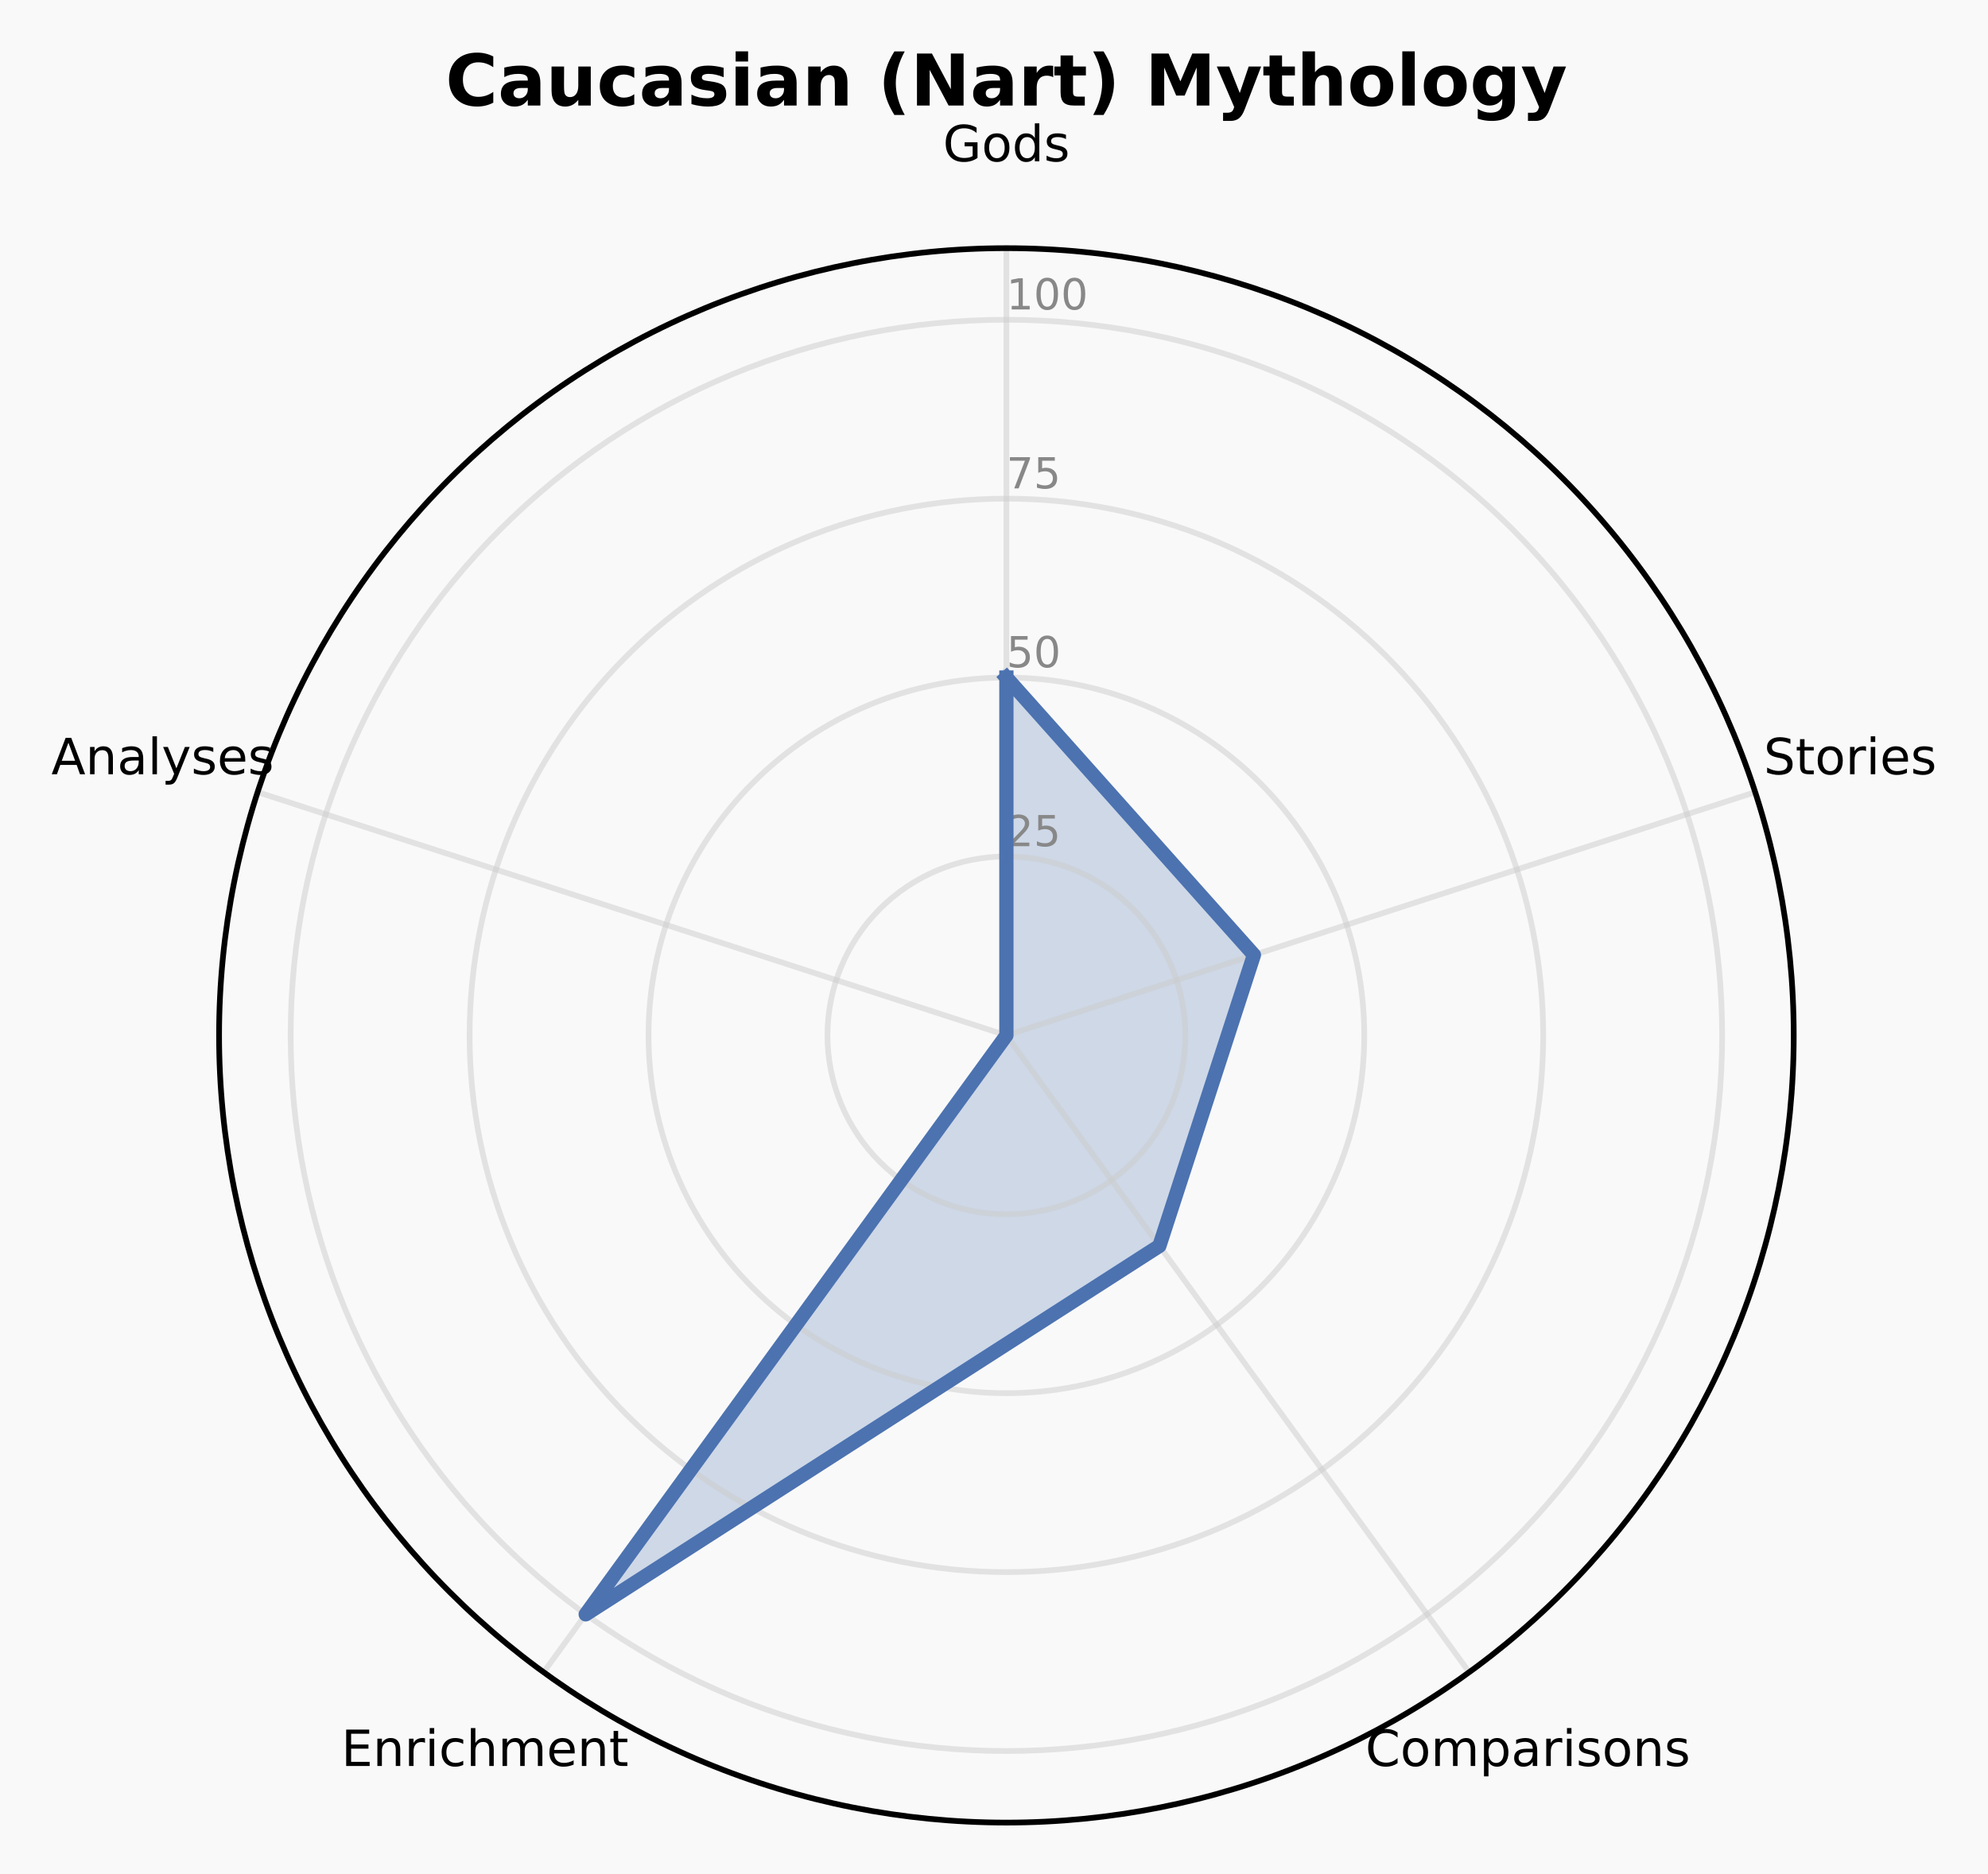
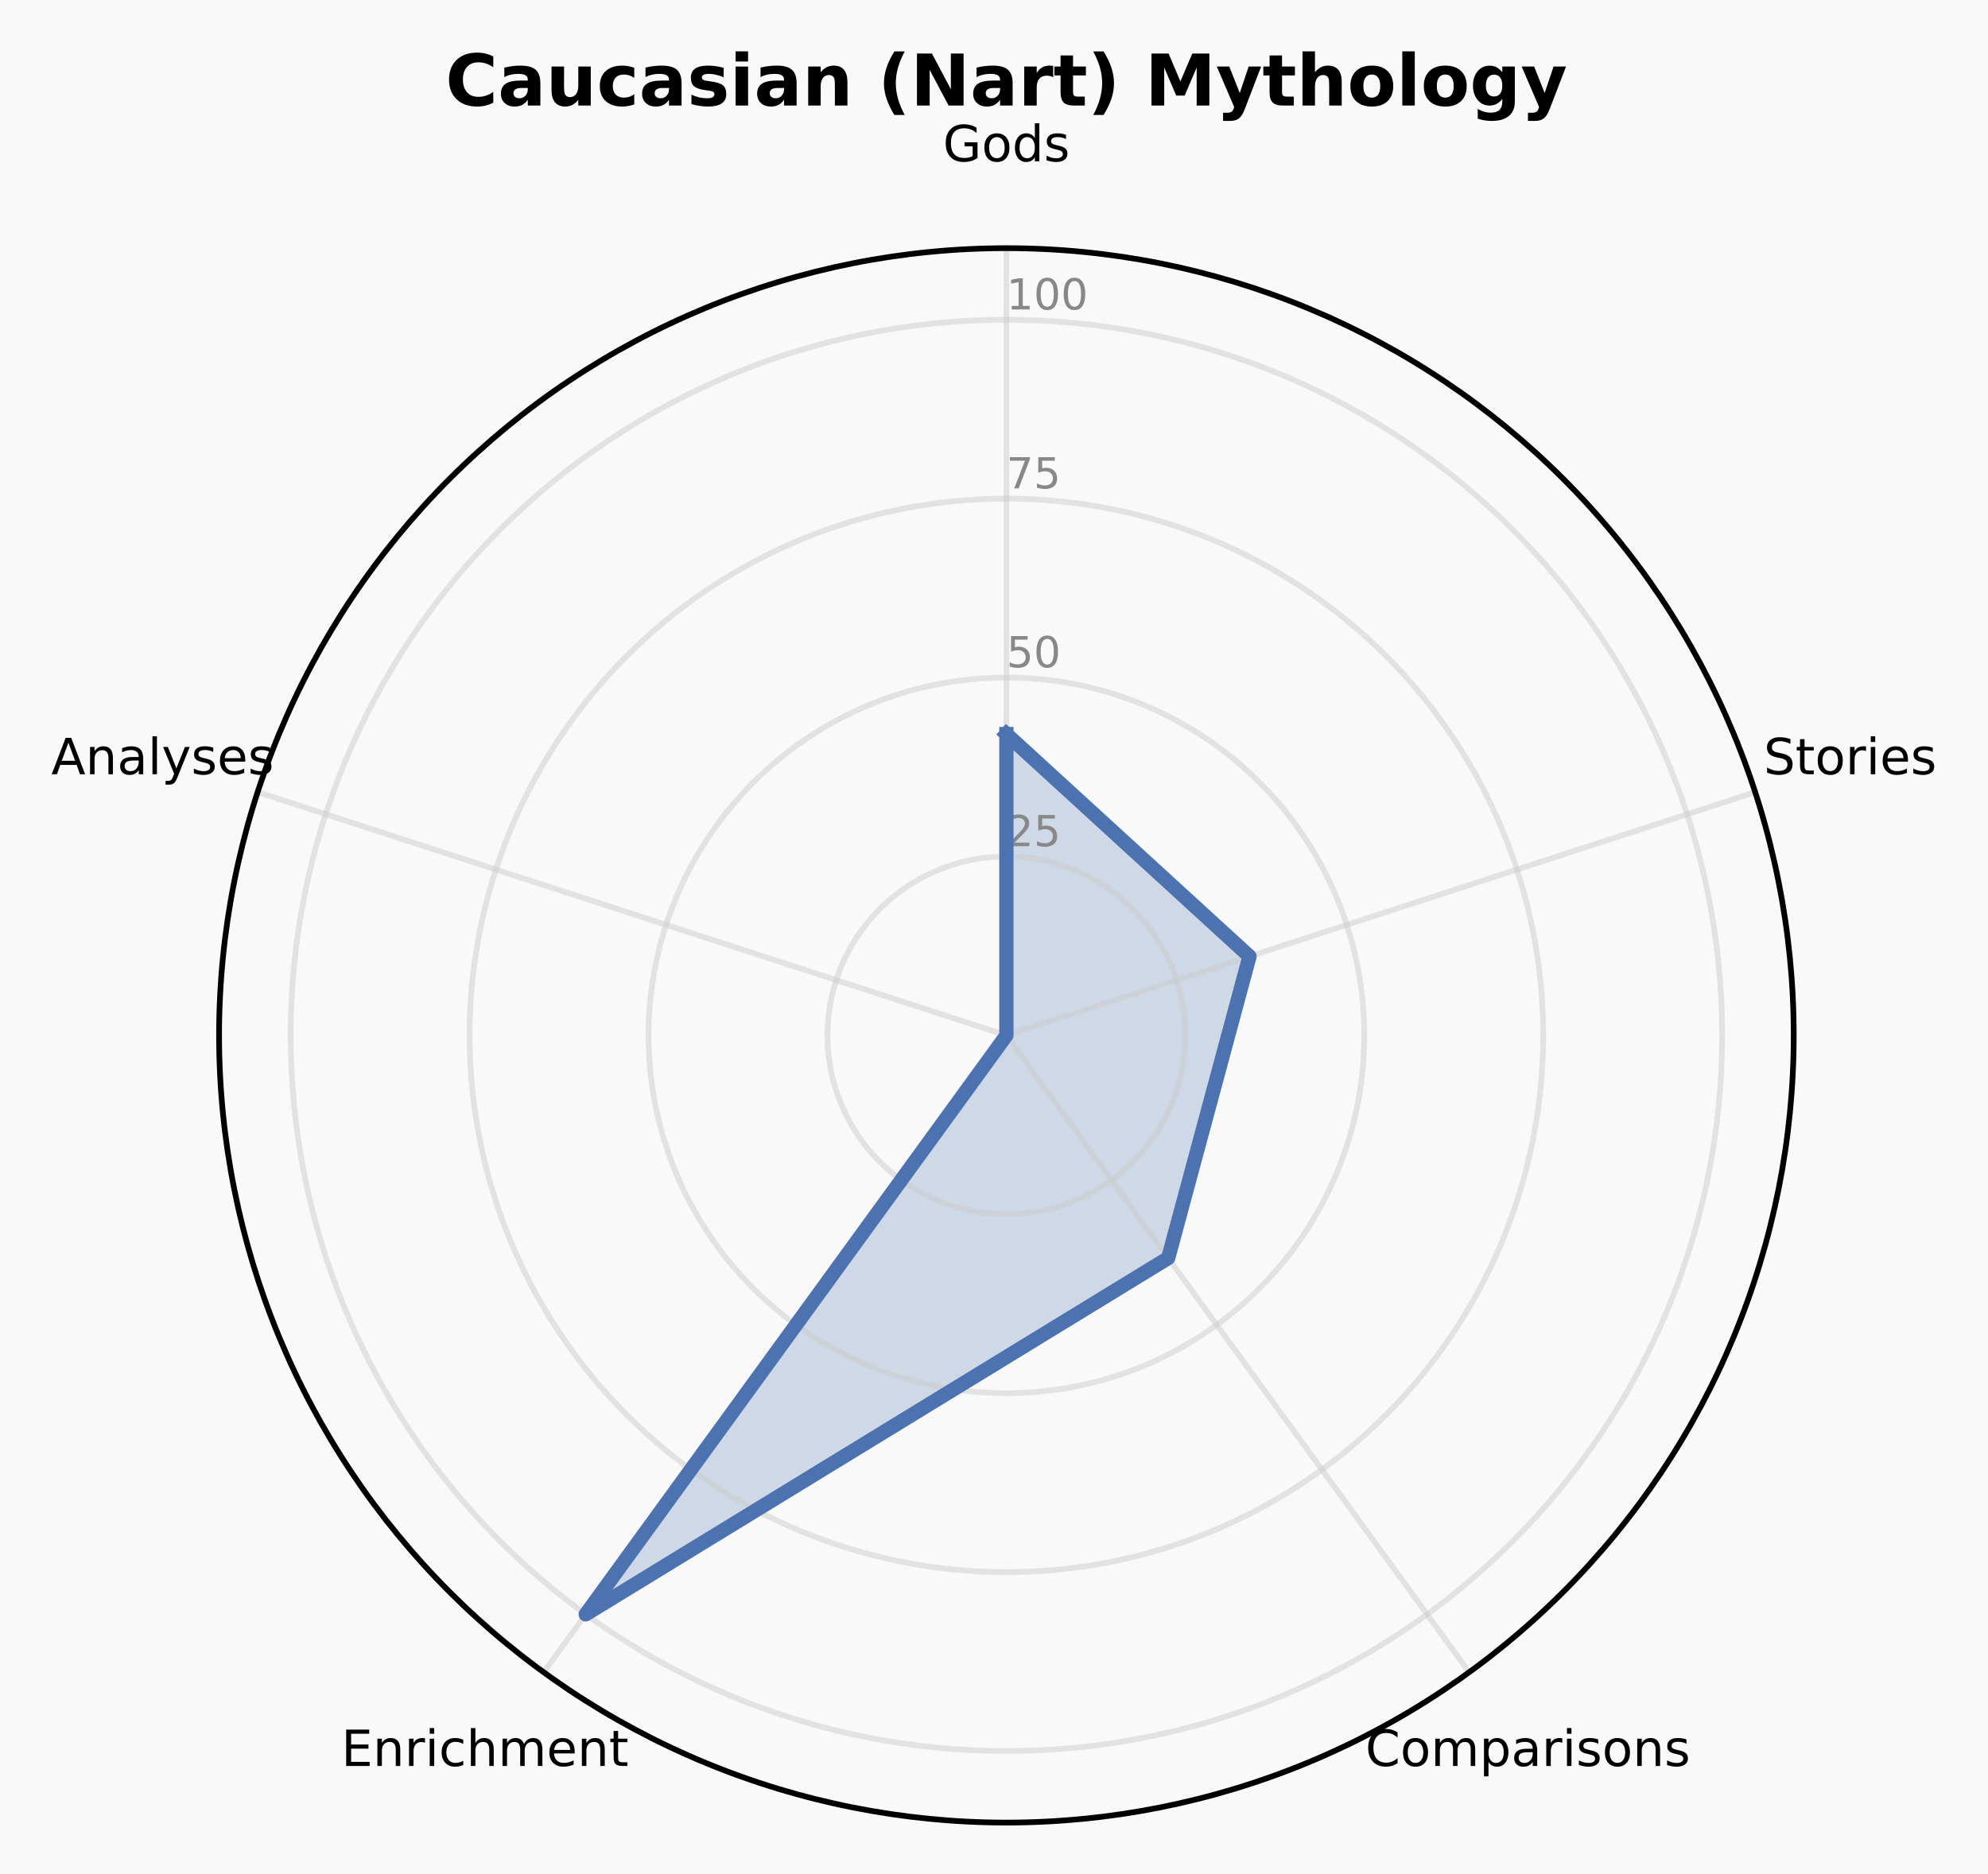
<svg xmlns="http://www.w3.org/2000/svg" xmlns:xlink="http://www.w3.org/1999/xlink" width="278.709pt" height="262.758pt" viewBox="0 0 278.709 262.758" version="1.1">
  <defs>
    <style type="text/css">*{stroke-linejoin: round; stroke-linecap: butt}</style>
  </defs>
  <g id="figure_1">
    <g id="patch_1">
      <path d="M 0 262.758  L 278.709 262.758  L 278.709 0  L 0 0  z " style="fill: #f9f9f9" />
    </g>
    <g id="axes_1">
      <g id="patch_2">
        <path d="M 251.473 145.178  C 251.473 130.683 248.618 116.329 243.071 102.938  C 237.524 89.546 229.393 77.377 219.143 67.128  C 208.894 56.878 196.725 48.748 183.334 43.201  C 169.942 37.654 155.588 34.798 141.093 34.798  C 126.598 34.798 112.244 37.654 98.853 43.201  C 85.461 48.748 73.293 56.878 63.043 67.128  C 52.794 77.377 44.663 89.546 39.116 102.938  C 33.569 116.329 30.714 130.683 30.714 145.178  C 30.714 159.673 33.569 174.027 39.116 187.418  C 44.663 200.81 52.794 212.979 63.043 223.228  C 73.293 233.478 85.461 241.609 98.853 247.155  C 112.244 252.702 126.598 255.558 141.093 255.558  C 155.588 255.558 169.942 252.702 183.334 247.155  C 196.725 241.609 208.894 233.478 219.143 223.228  C 229.393 212.979 237.524 200.81 243.071 187.418  C 248.618 174.027 251.473 159.673 251.473 145.178  M 141.093 145.178  C 141.093 145.178 141.093 145.178 141.093 145.178  C 141.093 145.178 141.093 145.178 141.093 145.178  C 141.093 145.178 141.093 145.178 141.093 145.178  C 141.093 145.178 141.093 145.178 141.093 145.178  C 141.093 145.178 141.093 145.178 141.093 145.178  C 141.093 145.178 141.093 145.178 141.093 145.178  C 141.093 145.178 141.093 145.178 141.093 145.178  C 141.093 145.178 141.093 145.178 141.093 145.178  C 141.093 145.178 141.093 145.178 141.093 145.178  C 141.093 145.178 141.093 145.178 141.093 145.178  C 141.093 145.178 141.093 145.178 141.093 145.178  C 141.093 145.178 141.093 145.178 141.093 145.178  C 141.093 145.178 141.093 145.178 141.093 145.178  C 141.093 145.178 141.093 145.178 141.093 145.178  C 141.093 145.178 141.093 145.178 141.093 145.178  C 141.093 145.178 141.093 145.178 141.093 145.178  z " style="fill: #f9f9f9" />
      </g>
      <g id="patch_3">
-         <path d="M 141.093 95.005  L 175.796 133.902  L 162.541 174.698  L 82.112 226.359  L 141.093 145.178  z " clip-path="url(#p6cd7448601)" style="fill: #4c72b0; opacity: 0.25; stroke: #4c72b0; stroke-linejoin: miter" />
+         <path d="M 141.093 102.927  L 175.177 134.104  L 163.778 176.401  L 82.112 226.359  L 141.093 145.178  z " clip-path="url(#p96e82d51bf)" style="fill: #4c72b0; opacity: 0.25; stroke: #4c72b0; stroke-linejoin: miter" />
      </g>
      <g id="matplotlib.axis_1">
        <g id="xtick_1">
          <g id="line2d_1">
-             <path d="M 141.093 145.178  L 141.093 34.798  " clip-path="url(#p6cd7448601)" style="fill: none; stroke: #cccccc; stroke-opacity: 0.5; stroke-width: 0.8; stroke-linecap: square" />
+             <path d="M 141.093 145.178  L 141.093 34.798  " clip-path="url(#p96e82d51bf)" style="fill: none; stroke: #cccccc; stroke-opacity: 0.5; stroke-width: 0.8; stroke-linecap: square" />
          </g>
          <g id="text_1">
            <g transform="translate(132.1945 22.61707) scale(0.07 -0.07)">
              <defs>
                <path id="DejaVuSans-2a" d="M 3809 666  L 3809 1919  L 2778 1919  L 2778 2438  L 4434 2438  L 4434 434  Q 4069 175 3628 42  Q 3188 -91 2688 -91  Q 1594 -91 976 548  Q 359 1188 359 2328  Q 359 3472 976 4111  Q 1594 4750 2688 4750  Q 3144 4750 3555 4637  Q 3966 4525 4313 4306  L 4313 3634  Q 3963 3931 3569 4081  Q 3175 4231 2741 4231  Q 1884 4231 1454 3753  Q 1025 3275 1025 2328  Q 1025 1384 1454 906  Q 1884 428 2741 428  Q 3075 428 3337 486  Q 3600 544 3809 666  z " transform="scale(0.015625)" />
                <path id="DejaVuSans-52" d="M 1959 3097  Q 1497 3097 1228 2736  Q 959 2375 959 1747  Q 959 1119 1226 758  Q 1494 397 1959 397  Q 2419 397 2687 759  Q 2956 1122 2956 1747  Q 2956 2369 2687 2733  Q 2419 3097 1959 3097  z M 1959 3584  Q 2709 3584 3137 3096  Q 3566 2609 3566 1747  Q 3566 888 3137 398  Q 2709 -91 1959 -91  Q 1206 -91 779 398  Q 353 888 353 1747  Q 353 2609 779 3096  Q 1206 3584 1959 3584  z " transform="scale(0.015625)" />
                <path id="DejaVuSans-47" d="M 2906 2969  L 2906 4863  L 3481 4863  L 3481 0  L 2906 0  L 2906 525  Q 2725 213 2448 61  Q 2172 -91 1784 -91  Q 1150 -91 751 415  Q 353 922 353 1747  Q 353 2572 751 3078  Q 1150 3584 1784 3584  Q 2172 3584 2448 3432  Q 2725 3281 2906 2969  z M 947 1747  Q 947 1113 1208 752  Q 1469 391 1925 391  Q 2381 391 2643 752  Q 2906 1113 2906 1747  Q 2906 2381 2643 2742  Q 2381 3103 1925 3103  Q 1469 3103 1208 2742  Q 947 2381 947 1747  z " transform="scale(0.015625)" />
                <path id="DejaVuSans-56" d="M 2834 3397  L 2834 2853  Q 2591 2978 2328 3040  Q 2066 3103 1784 3103  Q 1356 3103 1142 2972  Q 928 2841 928 2578  Q 928 2378 1081 2264  Q 1234 2150 1697 2047  L 1894 2003  Q 2506 1872 2764 1633  Q 3022 1394 3022 966  Q 3022 478 2636 193  Q 2250 -91 1575 -91  Q 1294 -91 989 -36  Q 684 19 347 128  L 347 722  Q 666 556 975 473  Q 1284 391 1588 391  Q 1994 391 2212 530  Q 2431 669 2431 922  Q 2431 1156 2273 1281  Q 2116 1406 1581 1522  L 1381 1569  Q 847 1681 609 1914  Q 372 2147 372 2553  Q 372 3047 722 3315  Q 1072 3584 1716 3584  Q 2034 3584 2315 3537  Q 2597 3491 2834 3397  z " transform="scale(0.015625)" />
              </defs>
              <use xlink:href="#DejaVuSans-2a" />
              <use xlink:href="#DejaVuSans-52" transform="translate(77.48438 0)" />
              <use xlink:href="#DejaVuSans-47" transform="translate(138.6719 0)" />
              <use xlink:href="#DejaVuSans-56" transform="translate(202.1562 0)" />
            </g>
          </g>
        </g>
        <g id="xtick_2">
          <g id="line2d_2">
-             <path d="M 141.093 145.178  L 246.07 111.069  " clip-path="url(#p6cd7448601)" style="fill: none; stroke: #cccccc; stroke-opacity: 0.5; stroke-width: 0.8; stroke-linecap: square" />
+             <path d="M 141.093 145.178  L 246.07 111.069  " clip-path="url(#p96e82d51bf)" style="fill: none; stroke: #cccccc; stroke-opacity: 0.5; stroke-width: 0.8; stroke-linecap: square" />
          </g>
          <g id="text_2">
            <g transform="translate(247.2616 108.5613) scale(0.07 -0.07)">
              <defs>
                <path id="DejaVuSans-36" d="M 3425 4513  L 3425 3897  Q 3066 4069 2747 4153  Q 2428 4238 2131 4238  Q 1616 4238 1336 4038  Q 1056 3838 1056 3469  Q 1056 3159 1242 3001  Q 1428 2844 1947 2747  L 2328 2669  Q 3034 2534 3370 2195  Q 3706 1856 3706 1288  Q 3706 609 3251 259  Q 2797 -91 1919 -91  Q 1588 -91 1214 -16  Q 841 59 441 206  L 441 856  Q 825 641 1194 531  Q 1563 422 1919 422  Q 2459 422 2753 634  Q 3047 847 3047 1241  Q 3047 1584 2836 1778  Q 2625 1972 2144 2069  L 1759 2144  Q 1053 2284 737 2584  Q 422 2884 422 3419  Q 422 4038 858 4394  Q 1294 4750 2059 4750  Q 2388 4750 2728 4690  Q 3069 4631 3425 4513  z " transform="scale(0.015625)" />
                <path id="DejaVuSans-57" d="M 1172 4494  L 1172 3500  L 2356 3500  L 2356 3053  L 1172 3053  L 1172 1153  Q 1172 725 1289 603  Q 1406 481 1766 481  L 2356 481  L 2356 0  L 1766 0  Q 1100 0 847 248  Q 594 497 594 1153  L 594 3053  L 172 3053  L 172 3500  L 594 3500  L 594 4494  L 1172 4494  z " transform="scale(0.015625)" />
                <path id="DejaVuSans-55" d="M 2631 2963  Q 2534 3019 2420 3045  Q 2306 3072 2169 3072  Q 1681 3072 1420 2755  Q 1159 2438 1159 1844  L 1159 0  L 581 0  L 581 3500  L 1159 3500  L 1159 2956  Q 1341 3275 1631 3429  Q 1922 3584 2338 3584  Q 2397 3584 2469 3576  Q 2541 3569 2628 3553  L 2631 2963  z " transform="scale(0.015625)" />
                <path id="DejaVuSans-4c" d="M 603 3500  L 1178 3500  L 1178 0  L 603 0  L 603 3500  z M 603 4863  L 1178 4863  L 1178 4134  L 603 4134  L 603 4863  z " transform="scale(0.015625)" />
                <path id="DejaVuSans-48" d="M 3597 1894  L 3597 1613  L 953 1613  Q 991 1019 1311 708  Q 1631 397 2203 397  Q 2534 397 2845 478  Q 3156 559 3463 722  L 3463 178  Q 3153 47 2828 -22  Q 2503 -91 2169 -91  Q 1331 -91 842 396  Q 353 884 353 1716  Q 353 2575 817 3079  Q 1281 3584 2069 3584  Q 2775 3584 3186 3129  Q 3597 2675 3597 1894  z M 3022 2063  Q 3016 2534 2758 2815  Q 2500 3097 2075 3097  Q 1594 3097 1305 2825  Q 1016 2553 972 2059  L 3022 2063  z " transform="scale(0.015625)" />
              </defs>
              <use xlink:href="#DejaVuSans-36" />
              <use xlink:href="#DejaVuSans-57" transform="translate(63.48438 0)" />
              <use xlink:href="#DejaVuSans-52" transform="translate(102.6875 0)" />
              <use xlink:href="#DejaVuSans-55" transform="translate(163.875 0)" />
              <use xlink:href="#DejaVuSans-4c" transform="translate(204.9844 0)" />
              <use xlink:href="#DejaVuSans-48" transform="translate(232.7656 0)" />
              <use xlink:href="#DejaVuSans-56" transform="translate(294.2969 0)" />
            </g>
          </g>
        </g>
        <g id="xtick_3">
          <g id="line2d_3">
-             <path d="M 141.093 145.178  L 205.973 234.477  " clip-path="url(#p6cd7448601)" style="fill: none; stroke: #cccccc; stroke-opacity: 0.5; stroke-width: 0.8; stroke-linecap: square" />
+             <path d="M 141.093 145.178  L 205.973 234.477  " clip-path="url(#p96e82d51bf)" style="fill: none; stroke: #cccccc; stroke-opacity: 0.5; stroke-width: 0.8; stroke-linecap: square" />
          </g>
          <g id="text_3">
            <g transform="translate(191.4228 247.6219) scale(0.07 -0.07)">
              <defs>
                <path id="DejaVuSans-26" d="M 4122 4306  L 4122 3641  Q 3803 3938 3442 4084  Q 3081 4231 2675 4231  Q 1875 4231 1450 3742  Q 1025 3253 1025 2328  Q 1025 1406 1450 917  Q 1875 428 2675 428  Q 3081 428 3442 575  Q 3803 722 4122 1019  L 4122 359  Q 3791 134 3420 21  Q 3050 -91 2638 -91  Q 1578 -91 968 557  Q 359 1206 359 2328  Q 359 3453 968 4101  Q 1578 4750 2638 4750  Q 3056 4750 3426 4639  Q 3797 4528 4122 4306  z " transform="scale(0.015625)" />
                <path id="DejaVuSans-50" d="M 3328 2828  Q 3544 3216 3844 3400  Q 4144 3584 4550 3584  Q 5097 3584 5394 3201  Q 5691 2819 5691 2113  L 5691 0  L 5113 0  L 5113 2094  Q 5113 2597 4934 2840  Q 4756 3084 4391 3084  Q 3944 3084 3684 2787  Q 3425 2491 3425 1978  L 3425 0  L 2847 0  L 2847 2094  Q 2847 2600 2669 2842  Q 2491 3084 2119 3084  Q 1678 3084 1418 2786  Q 1159 2488 1159 1978  L 1159 0  L 581 0  L 581 3500  L 1159 3500  L 1159 2956  Q 1356 3278 1631 3431  Q 1906 3584 2284 3584  Q 2666 3584 2933 3390  Q 3200 3197 3328 2828  z " transform="scale(0.015625)" />
                <path id="DejaVuSans-53" d="M 1159 525  L 1159 -1331  L 581 -1331  L 581 3500  L 1159 3500  L 1159 2969  Q 1341 3281 1617 3432  Q 1894 3584 2278 3584  Q 2916 3584 3314 3078  Q 3713 2572 3713 1747  Q 3713 922 3314 415  Q 2916 -91 2278 -91  Q 1894 -91 1617 61  Q 1341 213 1159 525  z M 3116 1747  Q 3116 2381 2855 2742  Q 2594 3103 2138 3103  Q 1681 3103 1420 2742  Q 1159 2381 1159 1747  Q 1159 1113 1420 752  Q 1681 391 2138 391  Q 2594 391 2855 752  Q 3116 1113 3116 1747  z " transform="scale(0.015625)" />
                <path id="DejaVuSans-44" d="M 2194 1759  Q 1497 1759 1228 1600  Q 959 1441 959 1056  Q 959 750 1161 570  Q 1363 391 1709 391  Q 2188 391 2477 730  Q 2766 1069 2766 1631  L 2766 1759  L 2194 1759  z M 3341 1997  L 3341 0  L 2766 0  L 2766 531  Q 2569 213 2275 61  Q 1981 -91 1556 -91  Q 1019 -91 701 211  Q 384 513 384 1019  Q 384 1609 779 1909  Q 1175 2209 1959 2209  L 2766 2209  L 2766 2266  Q 2766 2663 2505 2880  Q 2244 3097 1772 3097  Q 1472 3097 1187 3025  Q 903 2953 641 2809  L 641 3341  Q 956 3463 1253 3523  Q 1550 3584 1831 3584  Q 2591 3584 2966 3190  Q 3341 2797 3341 1997  z " transform="scale(0.015625)" />
                <path id="DejaVuSans-51" d="M 3513 2113  L 3513 0  L 2938 0  L 2938 2094  Q 2938 2591 2744 2837  Q 2550 3084 2163 3084  Q 1697 3084 1428 2787  Q 1159 2491 1159 1978  L 1159 0  L 581 0  L 581 3500  L 1159 3500  L 1159 2956  Q 1366 3272 1645 3428  Q 1925 3584 2291 3584  Q 2894 3584 3203 3211  Q 3513 2838 3513 2113  z " transform="scale(0.015625)" />
              </defs>
              <use xlink:href="#DejaVuSans-26" />
              <use xlink:href="#DejaVuSans-52" transform="translate(69.82812 0)" />
              <use xlink:href="#DejaVuSans-50" transform="translate(131.0156 0)" />
              <use xlink:href="#DejaVuSans-53" transform="translate(228.4219 0)" />
              <use xlink:href="#DejaVuSans-44" transform="translate(291.9062 0)" />
              <use xlink:href="#DejaVuSans-55" transform="translate(353.1875 0)" />
              <use xlink:href="#DejaVuSans-4c" transform="translate(394.2969 0)" />
              <use xlink:href="#DejaVuSans-56" transform="translate(422.0781 0)" />
              <use xlink:href="#DejaVuSans-52" transform="translate(474.1719 0)" />
              <use xlink:href="#DejaVuSans-51" transform="translate(535.3594 0)" />
              <use xlink:href="#DejaVuSans-56" transform="translate(598.7344 0)" />
            </g>
          </g>
        </g>
        <g id="xtick_4">
          <g id="line2d_4">
-             <path d="M 141.093 145.178  L 76.214 234.477  " clip-path="url(#p6cd7448601)" style="fill: none; stroke: #cccccc; stroke-opacity: 0.5; stroke-width: 0.8; stroke-linecap: square" />
+             <path d="M 141.093 145.178  L 76.214 234.477  " clip-path="url(#p96e82d51bf)" style="fill: none; stroke: #cccccc; stroke-opacity: 0.5; stroke-width: 0.8; stroke-linecap: square" />
          </g>
          <g id="text_4">
            <g transform="translate(47.8483 247.6219) scale(0.07 -0.07)">
              <defs>
                <path id="DejaVuSans-28" d="M 628 4666  L 3578 4666  L 3578 4134  L 1259 4134  L 1259 2753  L 3481 2753  L 3481 2222  L 1259 2222  L 1259 531  L 3634 531  L 3634 0  L 628 0  L 628 4666  z " transform="scale(0.015625)" />
                <path id="DejaVuSans-46" d="M 3122 3366  L 3122 2828  Q 2878 2963 2633 3030  Q 2388 3097 2138 3097  Q 1578 3097 1268 2742  Q 959 2388 959 1747  Q 959 1106 1268 751  Q 1578 397 2138 397  Q 2388 397 2633 464  Q 2878 531 3122 666  L 3122 134  Q 2881 22 2623 -34  Q 2366 -91 2075 -91  Q 1284 -91 818 406  Q 353 903 353 1747  Q 353 2603 823 3093  Q 1294 3584 2113 3584  Q 2378 3584 2631 3529  Q 2884 3475 3122 3366  z " transform="scale(0.015625)" />
                <path id="DejaVuSans-4b" d="M 3513 2113  L 3513 0  L 2938 0  L 2938 2094  Q 2938 2591 2744 2837  Q 2550 3084 2163 3084  Q 1697 3084 1428 2787  Q 1159 2491 1159 1978  L 1159 0  L 581 0  L 581 4863  L 1159 4863  L 1159 2956  Q 1366 3272 1645 3428  Q 1925 3584 2291 3584  Q 2894 3584 3203 3211  Q 3513 2838 3513 2113  z " transform="scale(0.015625)" />
              </defs>
              <use xlink:href="#DejaVuSans-28" />
              <use xlink:href="#DejaVuSans-51" transform="translate(63.1875 0)" />
              <use xlink:href="#DejaVuSans-55" transform="translate(126.5625 0)" />
              <use xlink:href="#DejaVuSans-4c" transform="translate(167.6719 0)" />
              <use xlink:href="#DejaVuSans-46" transform="translate(195.4531 0)" />
              <use xlink:href="#DejaVuSans-4b" transform="translate(250.4375 0)" />
              <use xlink:href="#DejaVuSans-50" transform="translate(313.8125 0)" />
              <use xlink:href="#DejaVuSans-48" transform="translate(411.2188 0)" />
              <use xlink:href="#DejaVuSans-51" transform="translate(472.75 0)" />
              <use xlink:href="#DejaVuSans-57" transform="translate(536.125 0)" />
            </g>
          </g>
        </g>
        <g id="xtick_5">
          <g id="line2d_5">
-             <path d="M 141.093 145.178  L 36.116 111.069  " clip-path="url(#p6cd7448601)" style="fill: none; stroke: #cccccc; stroke-opacity: 0.5; stroke-width: 0.8; stroke-linecap: square" />
+             <path d="M 141.093 145.178  L 36.116 111.069  " clip-path="url(#p96e82d51bf)" style="fill: none; stroke: #cccccc; stroke-opacity: 0.5; stroke-width: 0.8; stroke-linecap: square" />
          </g>
          <g id="text_5">
            <g transform="translate(7.2 108.5613) scale(0.07 -0.07)">
              <defs>
                <path id="DejaVuSans-24" d="M 2188 4044  L 1331 1722  L 3047 1722  L 2188 4044  z M 1831 4666  L 2547 4666  L 4325 0  L 3669 0  L 3244 1197  L 1141 1197  L 716 0  L 50 0  L 1831 4666  z " transform="scale(0.015625)" />
                <path id="DejaVuSans-4f" d="M 603 4863  L 1178 4863  L 1178 0  L 603 0  L 603 4863  z " transform="scale(0.015625)" />
                <path id="DejaVuSans-5c" d="M 2059 -325  Q 1816 -950 1584 -1140  Q 1353 -1331 966 -1331  L 506 -1331  L 506 -850  L 844 -850  Q 1081 -850 1212 -737  Q 1344 -625 1503 -206  L 1606 56  L 191 3500  L 800 3500  L 1894 763  L 2988 3500  L 3597 3500  L 2059 -325  z " transform="scale(0.015625)" />
              </defs>
              <use xlink:href="#DejaVuSans-24" />
              <use xlink:href="#DejaVuSans-51" transform="translate(68.40625 0)" />
              <use xlink:href="#DejaVuSans-44" transform="translate(131.7812 0)" />
              <use xlink:href="#DejaVuSans-4f" transform="translate(193.0625 0)" />
              <use xlink:href="#DejaVuSans-5c" transform="translate(220.8438 0)" />
              <use xlink:href="#DejaVuSans-56" transform="translate(280.0312 0)" />
              <use xlink:href="#DejaVuSans-48" transform="translate(332.125 0)" />
              <use xlink:href="#DejaVuSans-56" transform="translate(393.6562 0)" />
            </g>
          </g>
        </g>
      </g>
      <g id="matplotlib.axis_2">
        <g id="ytick_1">
          <g id="line2d_6">
-             <path d="M 141.093 120.092  C 144.388 120.092 147.65 120.741 150.693 122.001  C 153.737 123.262 156.503 125.11 158.832 127.439  C 161.161 129.769 163.009 132.534 164.27 135.578  C 165.531 138.621 166.18 141.884 166.18 145.178  C 166.18 148.472 165.531 151.735 164.27 154.778  C 163.009 157.822 161.161 160.587 158.832 162.917  C 156.503 165.246 153.737 167.094 150.693 168.355  C 147.65 169.615 144.388 170.264 141.093 170.264  C 137.799 170.264 134.537 169.615 131.493 168.355  C 128.45 167.094 125.684 165.246 123.355 162.917  C 121.025 160.587 119.177 157.822 117.917 154.778  C 116.656 151.735 116.007 148.472 116.007 145.178  C 116.007 141.884 116.656 138.621 117.917 135.578  C 119.177 132.534 121.025 129.769 123.355 127.439  C 125.684 125.11 128.45 123.262 131.493 122.001  C 134.537 120.741 137.799 120.092 141.093 120.092  " clip-path="url(#p6cd7448601)" style="fill: none; stroke: #cccccc; stroke-opacity: 0.5; stroke-width: 0.8; stroke-linecap: square" />
+             <path d="M 141.093 120.092  C 144.388 120.092 147.65 120.741 150.693 122.001  C 153.737 123.262 156.503 125.11 158.832 127.439  C 161.161 129.769 163.009 132.534 164.27 135.578  C 165.531 138.621 166.18 141.884 166.18 145.178  C 166.18 148.472 165.531 151.735 164.27 154.778  C 163.009 157.822 161.161 160.587 158.832 162.917  C 156.503 165.246 153.737 167.094 150.693 168.355  C 147.65 169.615 144.388 170.264 141.093 170.264  C 137.799 170.264 134.537 169.615 131.493 168.355  C 128.45 167.094 125.684 165.246 123.355 162.917  C 121.025 160.587 119.177 157.822 117.917 154.778  C 116.656 151.735 116.007 148.472 116.007 145.178  C 116.007 141.884 116.656 138.621 117.917 135.578  C 119.177 132.534 121.025 129.769 123.355 127.439  C 125.684 125.11 128.45 123.262 131.493 122.001  C 134.537 120.741 137.799 120.092 141.093 120.092  " clip-path="url(#p96e82d51bf)" style="fill: none; stroke: #cccccc; stroke-opacity: 0.5; stroke-width: 0.8; stroke-linecap: square" />
          </g>
          <g id="text_6">
            <g style="fill: #888888" transform="translate(141.0933 118.6504) scale(0.06 -0.06)">
              <defs>
                <path id="DejaVuSans-15" d="M 1228 531  L 3431 531  L 3431 0  L 469 0  L 469 531  Q 828 903 1448 1529  Q 2069 2156 2228 2338  Q 2531 2678 2651 2914  Q 2772 3150 2772 3378  Q 2772 3750 2511 3984  Q 2250 4219 1831 4219  Q 1534 4219 1204 4116  Q 875 4013 500 3803  L 500 4441  Q 881 4594 1212 4672  Q 1544 4750 1819 4750  Q 2544 4750 2975 4387  Q 3406 4025 3406 3419  Q 3406 3131 3298 2873  Q 3191 2616 2906 2266  Q 2828 2175 2409 1742  Q 1991 1309 1228 531  z " transform="scale(0.015625)" />
                <path id="DejaVuSans-18" d="M 691 4666  L 3169 4666  L 3169 4134  L 1269 4134  L 1269 2991  Q 1406 3038 1543 3061  Q 1681 3084 1819 3084  Q 2600 3084 3056 2656  Q 3513 2228 3513 1497  Q 3513 744 3044 326  Q 2575 -91 1722 -91  Q 1428 -91 1123 -41  Q 819 9 494 109  L 494 744  Q 775 591 1075 516  Q 1375 441 1709 441  Q 2250 441 2565 725  Q 2881 1009 2881 1497  Q 2881 1984 2565 2268  Q 2250 2553 1709 2553  Q 1456 2553 1204 2497  Q 953 2441 691 2322  L 691 4666  z " transform="scale(0.015625)" />
              </defs>
              <use xlink:href="#DejaVuSans-15" />
              <use xlink:href="#DejaVuSans-18" transform="translate(63.625 0)" />
            </g>
          </g>
        </g>
        <g id="ytick_2">
          <g id="line2d_7">
-             <path d="M 141.093 95.005  C 147.682 95.005 154.206 96.303 160.293 98.825  C 166.381 101.346 171.912 105.042 176.571 109.701  C 181.229 114.36 184.925 119.891 187.447 125.978  C 189.968 132.065 191.266 138.589 191.266 145.178  C 191.266 151.767 189.968 158.291 187.447 164.378  C 184.925 170.465 181.229 175.997 176.571 180.655  C 171.912 185.314 166.381 189.01 160.293 191.531  C 154.206 194.053 147.682 195.351 141.093 195.351  C 134.505 195.351 127.98 194.053 121.893 191.531  C 115.806 189.01 110.275 185.314 105.616 180.655  C 100.957 175.997 97.261 170.465 94.74 164.378  C 92.219 158.291 90.921 151.767 90.921 145.178  C 90.921 138.589 92.219 132.065 94.74 125.978  C 97.261 119.891 100.957 114.36 105.616 109.701  C 110.275 105.042 115.806 101.346 121.893 98.825  C 127.98 96.303 134.505 95.005 141.093 95.005  " clip-path="url(#p6cd7448601)" style="fill: none; stroke: #cccccc; stroke-opacity: 0.5; stroke-width: 0.8; stroke-linecap: square" />
+             <path d="M 141.093 95.005  C 147.682 95.005 154.206 96.303 160.293 98.825  C 166.381 101.346 171.912 105.042 176.571 109.701  C 181.229 114.36 184.925 119.891 187.447 125.978  C 189.968 132.065 191.266 138.589 191.266 145.178  C 191.266 151.767 189.968 158.291 187.447 164.378  C 184.925 170.465 181.229 175.997 176.571 180.655  C 171.912 185.314 166.381 189.01 160.293 191.531  C 154.206 194.053 147.682 195.351 141.093 195.351  C 134.505 195.351 127.98 194.053 121.893 191.531  C 115.806 189.01 110.275 185.314 105.616 180.655  C 100.957 175.997 97.261 170.465 94.74 164.378  C 92.219 158.291 90.921 151.767 90.921 145.178  C 90.921 138.589 92.219 132.065 94.74 125.978  C 97.261 119.891 100.957 114.36 105.616 109.701  C 110.275 105.042 115.806 101.346 121.893 98.825  C 127.98 96.303 134.505 95.005 141.093 95.005  " clip-path="url(#p96e82d51bf)" style="fill: none; stroke: #cccccc; stroke-opacity: 0.5; stroke-width: 0.8; stroke-linecap: square" />
          </g>
          <g id="text_7">
            <g style="fill: #888888" transform="translate(141.0933 93.56408) scale(0.06 -0.06)">
              <defs>
                <path id="DejaVuSans-13" d="M 2034 4250  Q 1547 4250 1301 3770  Q 1056 3291 1056 2328  Q 1056 1369 1301 889  Q 1547 409 2034 409  Q 2525 409 2770 889  Q 3016 1369 3016 2328  Q 3016 3291 2770 3770  Q 2525 4250 2034 4250  z M 2034 4750  Q 2819 4750 3233 4129  Q 3647 3509 3647 2328  Q 3647 1150 3233 529  Q 2819 -91 2034 -91  Q 1250 -91 836 529  Q 422 1150 422 2328  Q 422 3509 836 4129  Q 1250 4750 2034 4750  z " transform="scale(0.015625)" />
              </defs>
              <use xlink:href="#DejaVuSans-18" />
              <use xlink:href="#DejaVuSans-13" transform="translate(63.625 0)" />
            </g>
          </g>
        </g>
        <g id="ytick_3">
          <g id="line2d_8">
-             <path d="M 141.093 69.919  C 150.976 69.919 160.763 71.866 169.894 75.648  C 179.024 79.43 187.321 84.974 194.309 91.962  C 201.298 98.95 206.841 107.247 210.623 116.378  C 214.405 125.508 216.352 135.295 216.352 145.178  C 216.352 155.061 214.405 164.848 210.623 173.978  C 206.841 183.109 201.298 191.406 194.309 198.394  C 187.321 205.382 179.024 210.926 169.894 214.708  C 160.763 218.49 150.976 220.437 141.093 220.437  C 131.21 220.437 121.424 218.49 112.293 214.708  C 103.162 210.926 94.866 205.382 87.877 198.394  C 80.889 191.406 75.345 183.109 71.563 173.978  C 67.781 164.848 65.834 155.061 65.834 145.178  C 65.834 135.295 67.781 125.508 71.563 116.378  C 75.345 107.247 80.889 98.95 87.877 91.962  C 94.866 84.974 103.162 79.43 112.293 75.648  C 121.424 71.866 131.21 69.919 141.093 69.919  " clip-path="url(#p6cd7448601)" style="fill: none; stroke: #cccccc; stroke-opacity: 0.5; stroke-width: 0.8; stroke-linecap: square" />
+             <path d="M 141.093 69.919  C 150.976 69.919 160.763 71.866 169.894 75.648  C 179.024 79.43 187.321 84.974 194.309 91.962  C 201.298 98.95 206.841 107.247 210.623 116.378  C 214.405 125.508 216.352 135.295 216.352 145.178  C 216.352 155.061 214.405 164.848 210.623 173.978  C 206.841 183.109 201.298 191.406 194.309 198.394  C 187.321 205.382 179.024 210.926 169.894 214.708  C 160.763 218.49 150.976 220.437 141.093 220.437  C 131.21 220.437 121.424 218.49 112.293 214.708  C 103.162 210.926 94.866 205.382 87.877 198.394  C 80.889 191.406 75.345 183.109 71.563 173.978  C 67.781 164.848 65.834 155.061 65.834 145.178  C 65.834 135.295 67.781 125.508 71.563 116.378  C 75.345 107.247 80.889 98.95 87.877 91.962  C 94.866 84.974 103.162 79.43 112.293 75.648  C 121.424 71.866 131.21 69.919 141.093 69.919  " clip-path="url(#p96e82d51bf)" style="fill: none; stroke: #cccccc; stroke-opacity: 0.5; stroke-width: 0.8; stroke-linecap: square" />
          </g>
          <g id="text_8">
            <g style="fill: #888888" transform="translate(141.0933 68.47781) scale(0.06 -0.06)">
              <defs>
                <path id="DejaVuSans-1a" d="M 525 4666  L 3525 4666  L 3525 4397  L 1831 0  L 1172 0  L 2766 4134  L 525 4134  L 525 4666  z " transform="scale(0.015625)" />
              </defs>
              <use xlink:href="#DejaVuSans-1a" />
              <use xlink:href="#DejaVuSans-18" transform="translate(63.625 0)" />
            </g>
          </g>
        </g>
        <g id="ytick_4">
          <g id="line2d_9">
-             <path d="M 141.093 44.833  C 154.27 44.833 167.32 47.429 179.494 52.471  C 191.668 57.514 202.73 64.906 212.048 74.223  C 221.366 83.541 228.757 94.603 233.8 106.778  C 238.843 118.952 241.438 132.001 241.438 145.178  C 241.438 158.355 238.843 171.404 233.8 183.578  C 228.757 195.753 221.366 206.815 212.048 216.133  C 202.73 225.45 191.668 232.842 179.494 237.885  C 167.32 242.927 154.27 245.523 141.093 245.523  C 127.916 245.523 114.867 242.927 102.693 237.885  C 90.519 232.842 79.456 225.45 70.139 216.133  C 60.821 206.815 53.429 195.753 48.387 183.578  C 43.344 171.404 40.748 158.355 40.748 145.178  C 40.748 132.001 43.344 118.952 48.387 106.778  C 53.429 94.603 60.821 83.541 70.139 74.223  C 79.456 64.906 90.519 57.514 102.693 52.471  C 114.867 47.429 127.916 44.833 141.093 44.833  " clip-path="url(#p6cd7448601)" style="fill: none; stroke: #cccccc; stroke-opacity: 0.5; stroke-width: 0.8; stroke-linecap: square" />
+             <path d="M 141.093 44.833  C 154.27 44.833 167.32 47.429 179.494 52.471  C 191.668 57.514 202.73 64.906 212.048 74.223  C 221.366 83.541 228.757 94.603 233.8 106.778  C 238.843 118.952 241.438 132.001 241.438 145.178  C 241.438 158.355 238.843 171.404 233.8 183.578  C 228.757 195.753 221.366 206.815 212.048 216.133  C 202.73 225.45 191.668 232.842 179.494 237.885  C 167.32 242.927 154.27 245.523 141.093 245.523  C 127.916 245.523 114.867 242.927 102.693 237.885  C 90.519 232.842 79.456 225.45 70.139 216.133  C 60.821 206.815 53.429 195.753 48.387 183.578  C 43.344 171.404 40.748 158.355 40.748 145.178  C 40.748 132.001 43.344 118.952 48.387 106.778  C 53.429 94.603 60.821 83.541 70.139 74.223  C 79.456 64.906 90.519 57.514 102.693 52.471  C 114.867 47.429 127.916 44.833 141.093 44.833  " clip-path="url(#p96e82d51bf)" style="fill: none; stroke: #cccccc; stroke-opacity: 0.5; stroke-width: 0.8; stroke-linecap: square" />
          </g>
          <g id="text_9">
            <g style="fill: #888888" transform="translate(141.0933 43.39154) scale(0.06 -0.06)">
              <defs>
                <path id="DejaVuSans-14" d="M 794 531  L 1825 531  L 1825 4091  L 703 3866  L 703 4441  L 1819 4666  L 2450 4666  L 2450 531  L 3481 531  L 3481 0  L 794 0  L 794 531  z " transform="scale(0.015625)" />
              </defs>
              <use xlink:href="#DejaVuSans-14" />
              <use xlink:href="#DejaVuSans-13" transform="translate(63.625 0)" />
              <use xlink:href="#DejaVuSans-13" transform="translate(127.25 0)" />
            </g>
          </g>
        </g>
      </g>
      <g id="line2d_10">
-         <path d="M 141.093 95.005  L 175.796 133.902  L 162.541 174.698  L 82.112 226.359  L 141.093 145.178  L 141.093 95.005  " clip-path="url(#p6cd7448601)" style="fill: none; stroke: #4c72b0; stroke-width: 2; stroke-linecap: square" />
+         <path d="M 141.093 102.927  L 175.177 134.104  L 163.778 176.401  L 82.112 226.359  L 141.093 145.178  L 141.093 102.927  " clip-path="url(#p96e82d51bf)" style="fill: none; stroke: #4c72b0; stroke-width: 2; stroke-linecap: square" />
      </g>
      <g id="patch_4">
        <path d="M 141.093 34.798  C 126.598 34.798 112.244 37.654 98.853 43.201  C 85.461 48.748 73.293 56.878 63.043 67.128  C 52.794 77.377 44.663 89.546 39.116 102.938  C 33.569 116.329 30.714 130.683 30.714 145.178  C 30.714 159.673 33.569 174.027 39.116 187.418  C 44.663 200.81 52.794 212.979 63.043 223.228  C 73.293 233.478 85.461 241.609 98.853 247.155  C 112.244 252.702 126.598 255.558 141.093 255.558  C 155.588 255.558 169.942 252.702 183.334 247.155  C 196.725 241.609 208.894 233.478 219.143 223.228  C 229.393 212.979 237.524 200.81 243.071 187.418  C 248.618 174.027 251.473 159.673 251.473 145.178  C 251.473 130.683 248.618 116.329 243.071 102.938  C 237.524 89.546 229.393 77.377 219.143 67.128  C 208.894 56.878 196.725 48.748 183.334 43.201  C 169.942 37.654 155.588 34.798 141.093 34.798  " style="fill: none; stroke: #000000; stroke-width: 0.8; stroke-linejoin: miter; stroke-linecap: square" />
      </g>
      <g id="text_10">
        <g transform="translate(62.45577 14.79844) scale(0.1 -0.1)">
          <defs>
            <path id="DejaVuSans-Bold-26" d="M 4288 256  Q 3956 84 3597 -3  Q 3238 -91 2847 -91  Q 1681 -91 1000 561  Q 319 1213 319 2328  Q 319 3447 1000 4098  Q 1681 4750 2847 4750  Q 3238 4750 3597 4662  Q 3956 4575 4288 4403  L 4288 3438  Q 3953 3666 3628 3772  Q 3303 3878 2944 3878  Q 2300 3878 1931 3465  Q 1563 3053 1563 2328  Q 1563 1606 1931 1193  Q 2300 781 2944 781  Q 3303 781 3628 887  Q 3953 994 4288 1222  L 4288 256  z " transform="scale(0.015625)" />
            <path id="DejaVuSans-Bold-44" d="M 2106 1575  Q 1756 1575 1579 1456  Q 1403 1338 1403 1106  Q 1403 894 1545 773  Q 1688 653 1941 653  Q 2256 653 2472 879  Q 2688 1106 2688 1447  L 2688 1575  L 2106 1575  z M 3816 1997  L 3816 0  L 2688 0  L 2688 519  Q 2463 200 2181 54  Q 1900 -91 1497 -91  Q 953 -91 614 226  Q 275 544 275 1050  Q 275 1666 698 1953  Q 1122 2241 2028 2241  L 2688 2241  L 2688 2328  Q 2688 2594 2478 2717  Q 2269 2841 1825 2841  Q 1466 2841 1156 2769  Q 847 2697 581 2553  L 581 3406  Q 941 3494 1303 3539  Q 1666 3584 2028 3584  Q 2975 3584 3395 3211  Q 3816 2838 3816 1997  z " transform="scale(0.015625)" />
            <path id="DejaVuSans-Bold-58" d="M 500 1363  L 500 3500  L 1625 3500  L 1625 3150  Q 1625 2866 1622 2436  Q 1619 2006 1619 1863  Q 1619 1441 1641 1255  Q 1663 1069 1716 984  Q 1784 875 1895 815  Q 2006 756 2150 756  Q 2500 756 2700 1025  Q 2900 1294 2900 1772  L 2900 3500  L 4019 3500  L 4019 0  L 2900 0  L 2900 506  Q 2647 200 2364 54  Q 2081 -91 1741 -91  Q 1134 -91 817 281  Q 500 653 500 1363  z " transform="scale(0.015625)" />
            <path id="DejaVuSans-Bold-46" d="M 3366 3391  L 3366 2478  Q 3138 2634 2908 2709  Q 2678 2784 2431 2784  Q 1963 2784 1702 2511  Q 1441 2238 1441 1747  Q 1441 1256 1702 982  Q 1963 709 2431 709  Q 2694 709 2930 787  Q 3166 866 3366 1019  L 3366 103  Q 3103 6 2833 -42  Q 2563 -91 2291 -91  Q 1344 -91 809 395  Q 275 881 275 1747  Q 275 2613 809 3098  Q 1344 3584 2291 3584  Q 2566 3584 2833 3536  Q 3100 3488 3366 3391  z " transform="scale(0.015625)" />
            <path id="DejaVuSans-Bold-56" d="M 3272 3391  L 3272 2541  Q 2913 2691 2578 2766  Q 2244 2841 1947 2841  Q 1628 2841 1473 2761  Q 1319 2681 1319 2516  Q 1319 2381 1436 2309  Q 1553 2238 1856 2203  L 2053 2175  Q 2913 2066 3209 1816  Q 3506 1566 3506 1031  Q 3506 472 3093 190  Q 2681 -91 1863 -91  Q 1516 -91 1145 -36  Q 775 19 384 128  L 384 978  Q 719 816 1070 734  Q 1422 653 1784 653  Q 2113 653 2278 743  Q 2444 834 2444 1013  Q 2444 1163 2330 1236  Q 2216 1309 1875 1350  L 1678 1375  Q 931 1469 631 1722  Q 331 1975 331 2491  Q 331 3047 712 3315  Q 1094 3584 1881 3584  Q 2191 3584 2531 3537  Q 2872 3491 3272 3391  z " transform="scale(0.015625)" />
            <path id="DejaVuSans-Bold-4c" d="M 538 3500  L 1656 3500  L 1656 0  L 538 0  L 538 3500  z M 538 4863  L 1656 4863  L 1656 3950  L 538 3950  L 538 4863  z " transform="scale(0.015625)" />
            <path id="DejaVuSans-Bold-51" d="M 4056 2131  L 4056 0  L 2931 0  L 2931 347  L 2931 1631  Q 2931 2084 2911 2256  Q 2891 2428 2841 2509  Q 2775 2619 2662 2680  Q 2550 2741 2406 2741  Q 2056 2741 1856 2470  Q 1656 2200 1656 1722  L 1656 0  L 538 0  L 538 3500  L 1656 3500  L 1656 2988  Q 1909 3294 2193 3439  Q 2478 3584 2822 3584  Q 3428 3584 3742 3212  Q 4056 2841 4056 2131  z " transform="scale(0.015625)" />
            <path id="DejaVuSans-Bold-3" transform="scale(0.015625)" />
            <path id="DejaVuSans-Bold-b" d="M 2413 -844  L 1484 -844  Q 1006 -72 778 623  Q 550 1319 550 2003  Q 550 2688 779 3389  Q 1009 4091 1484 4856  L 2413 4856  Q 2013 4116 1813 3408  Q 1613 2700 1613 2009  Q 1613 1319 1811 609  Q 2009 -100 2413 -844  z " transform="scale(0.015625)" />
            <path id="DejaVuSans-Bold-31" d="M 588 4666  L 1931 4666  L 3628 1466  L 3628 4666  L 4769 4666  L 4769 0  L 3425 0  L 1728 3200  L 1728 0  L 588 0  L 588 4666  z " transform="scale(0.015625)" />
            <path id="DejaVuSans-Bold-55" d="M 3138 2547  Q 2991 2616 2845 2648  Q 2700 2681 2553 2681  Q 2122 2681 1889 2404  Q 1656 2128 1656 1613  L 1656 0  L 538 0  L 538 3500  L 1656 3500  L 1656 2925  Q 1872 3269 2151 3426  Q 2431 3584 2822 3584  Q 2878 3584 2943 3579  Q 3009 3575 3134 3559  L 3138 2547  z " transform="scale(0.015625)" />
            <path id="DejaVuSans-Bold-57" d="M 1759 4494  L 1759 3500  L 2913 3500  L 2913 2700  L 1759 2700  L 1759 1216  Q 1759 972 1856 886  Q 1953 800 2241 800  L 2816 800  L 2816 0  L 1856 0  Q 1194 0 917 276  Q 641 553 641 1216  L 641 2700  L 84 2700  L 84 3500  L 641 3500  L 641 4494  L 1759 4494  z " transform="scale(0.015625)" />
            <path id="DejaVuSans-Bold-c" d="M 513 -844  Q 913 -100 1113 609  Q 1313 1319 1313 2009  Q 1313 2700 1113 3408  Q 913 4116 513 4856  L 1441 4856  Q 1916 4091 2145 3389  Q 2375 2688 2375 2003  Q 2375 1319 2147 623  Q 1919 -72 1441 -844  L 513 -844  z " transform="scale(0.015625)" />
            <path id="DejaVuSans-Bold-30" d="M 588 4666  L 2119 4666  L 3181 2169  L 4250 4666  L 5778 4666  L 5778 0  L 4641 0  L 4641 3413  L 3566 897  L 2803 897  L 1728 3413  L 1728 0  L 588 0  L 588 4666  z " transform="scale(0.015625)" />
            <path id="DejaVuSans-Bold-5c" d="M 78 3500  L 1197 3500  L 2138 1125  L 2938 3500  L 4056 3500  L 2584 -331  Q 2363 -916 2067 -1148  Q 1772 -1381 1288 -1381  L 641 -1381  L 641 -647  L 991 -647  Q 1275 -647 1404 -556  Q 1534 -466 1606 -231  L 1638 -134  L 78 3500  z " transform="scale(0.015625)" />
            <path id="DejaVuSans-Bold-4b" d="M 4056 2131  L 4056 0  L 2931 0  L 2931 347  L 2931 1625  Q 2931 2084 2911 2256  Q 2891 2428 2841 2509  Q 2775 2619 2662 2680  Q 2550 2741 2406 2741  Q 2056 2741 1856 2470  Q 1656 2200 1656 1722  L 1656 0  L 538 0  L 538 4863  L 1656 4863  L 1656 2988  Q 1909 3294 2193 3439  Q 2478 3584 2822 3584  Q 3428 3584 3742 3212  Q 4056 2841 4056 2131  z " transform="scale(0.015625)" />
            <path id="DejaVuSans-Bold-52" d="M 2203 2784  Q 1831 2784 1636 2517  Q 1441 2250 1441 1747  Q 1441 1244 1636 976  Q 1831 709 2203 709  Q 2569 709 2762 976  Q 2956 1244 2956 1747  Q 2956 2250 2762 2517  Q 2569 2784 2203 2784  z M 2203 3584  Q 3106 3584 3614 3096  Q 4122 2609 4122 1747  Q 4122 884 3614 396  Q 3106 -91 2203 -91  Q 1297 -91 786 396  Q 275 884 275 1747  Q 275 2609 786 3096  Q 1297 3584 2203 3584  z " transform="scale(0.015625)" />
            <path id="DejaVuSans-Bold-4f" d="M 538 4863  L 1656 4863  L 1656 0  L 538 0  L 538 4863  z " transform="scale(0.015625)" />
            <path id="DejaVuSans-Bold-4a" d="M 2919 594  Q 2688 288 2409 144  Q 2131 0 1766 0  Q 1125 0 706 504  Q 288 1009 288 1791  Q 288 2575 706 3076  Q 1125 3578 1766 3578  Q 2131 3578 2409 3434  Q 2688 3291 2919 2981  L 2919 3500  L 4044 3500  L 4044 353  Q 4044 -491 3511 -936  Q 2978 -1381 1966 -1381  Q 1638 -1381 1331 -1331  Q 1025 -1281 716 -1178  L 716 -306  Q 1009 -475 1290 -558  Q 1572 -641 1856 -641  Q 2406 -641 2662 -400  Q 2919 -159 2919 353  L 2919 594  z M 2181 2772  Q 1834 2772 1640 2515  Q 1447 2259 1447 1791  Q 1447 1309 1634 1061  Q 1822 813 2181 813  Q 2531 813 2725 1069  Q 2919 1325 2919 1791  Q 2919 2259 2725 2515  Q 2531 2772 2181 2772  z " transform="scale(0.015625)" />
          </defs>
          <use xlink:href="#DejaVuSans-Bold-26" />
          <use xlink:href="#DejaVuSans-Bold-44" transform="translate(73.39062 0)" />
          <use xlink:href="#DejaVuSans-Bold-58" transform="translate(140.875 0)" />
          <use xlink:href="#DejaVuSans-Bold-46" transform="translate(212.0625 0)" />
          <use xlink:href="#DejaVuSans-Bold-44" transform="translate(271.3438 0)" />
          <use xlink:href="#DejaVuSans-Bold-56" transform="translate(338.8281 0)" />
          <use xlink:href="#DejaVuSans-Bold-4c" transform="translate(398.3438 0)" />
          <use xlink:href="#DejaVuSans-Bold-44" transform="translate(432.625 0)" />
          <use xlink:href="#DejaVuSans-Bold-51" transform="translate(500.1094 0)" />
          <use xlink:href="#DejaVuSans-Bold-3" transform="translate(571.2969 0)" />
          <use xlink:href="#DejaVuSans-Bold-b" transform="translate(606.1094 0)" />
          <use xlink:href="#DejaVuSans-Bold-31" transform="translate(651.8125 0)" />
          <use xlink:href="#DejaVuSans-Bold-44" transform="translate(735.5 0)" />
          <use xlink:href="#DejaVuSans-Bold-55" transform="translate(802.9844 0)" />
          <use xlink:href="#DejaVuSans-Bold-57" transform="translate(852.2969 0)" />
          <use xlink:href="#DejaVuSans-Bold-c" transform="translate(900.0938 0)" />
          <use xlink:href="#DejaVuSans-Bold-3" transform="translate(945.7969 0)" />
          <use xlink:href="#DejaVuSans-Bold-30" transform="translate(980.6094 0)" />
          <use xlink:href="#DejaVuSans-Bold-5c" transform="translate(1080.125 0)" />
          <use xlink:href="#DejaVuSans-Bold-57" transform="translate(1145.312 0)" />
          <use xlink:href="#DejaVuSans-Bold-4b" transform="translate(1193.109 0)" />
          <use xlink:href="#DejaVuSans-Bold-52" transform="translate(1264.297 0)" />
          <use xlink:href="#DejaVuSans-Bold-4f" transform="translate(1333 0)" />
          <use xlink:href="#DejaVuSans-Bold-52" transform="translate(1367.281 0)" />
          <use xlink:href="#DejaVuSans-Bold-4a" transform="translate(1435.984 0)" />
          <use xlink:href="#DejaVuSans-Bold-5c" transform="translate(1507.562 0)" />
        </g>
      </g>
    </g>
  </g>
  <defs>
-     <clipPath id="p6cd7448601">
+     <clipPath id="p96e82d51bf">
      <path d="M 251.473 145.178  C 251.473 130.683 248.618 116.329 243.071 102.938  C 237.524 89.546 229.393 77.377 219.143 67.128  C 208.894 56.878 196.725 48.748 183.334 43.201  C 169.942 37.654 155.588 34.798 141.093 34.798  C 126.598 34.798 112.244 37.654 98.853 43.201  C 85.461 48.748 73.293 56.878 63.043 67.128  C 52.794 77.377 44.663 89.546 39.116 102.938  C 33.569 116.329 30.714 130.683 30.714 145.178  C 30.714 159.673 33.569 174.027 39.116 187.418  C 44.663 200.81 52.794 212.979 63.043 223.228  C 73.293 233.478 85.461 241.609 98.853 247.155  C 112.244 252.702 126.598 255.558 141.093 255.558  C 155.588 255.558 169.942 252.702 183.334 247.155  C 196.725 241.609 208.894 233.478 219.143 223.228  C 229.393 212.979 237.524 200.81 243.071 187.418  C 248.618 174.027 251.473 159.673 251.473 145.178  M 141.093 145.178  C 141.093 145.178 141.093 145.178 141.093 145.178  C 141.093 145.178 141.093 145.178 141.093 145.178  C 141.093 145.178 141.093 145.178 141.093 145.178  C 141.093 145.178 141.093 145.178 141.093 145.178  C 141.093 145.178 141.093 145.178 141.093 145.178  C 141.093 145.178 141.093 145.178 141.093 145.178  C 141.093 145.178 141.093 145.178 141.093 145.178  C 141.093 145.178 141.093 145.178 141.093 145.178  C 141.093 145.178 141.093 145.178 141.093 145.178  C 141.093 145.178 141.093 145.178 141.093 145.178  C 141.093 145.178 141.093 145.178 141.093 145.178  C 141.093 145.178 141.093 145.178 141.093 145.178  C 141.093 145.178 141.093 145.178 141.093 145.178  C 141.093 145.178 141.093 145.178 141.093 145.178  C 141.093 145.178 141.093 145.178 141.093 145.178  C 141.093 145.178 141.093 145.178 141.093 145.178  z " />
    </clipPath>
  </defs>
</svg>
